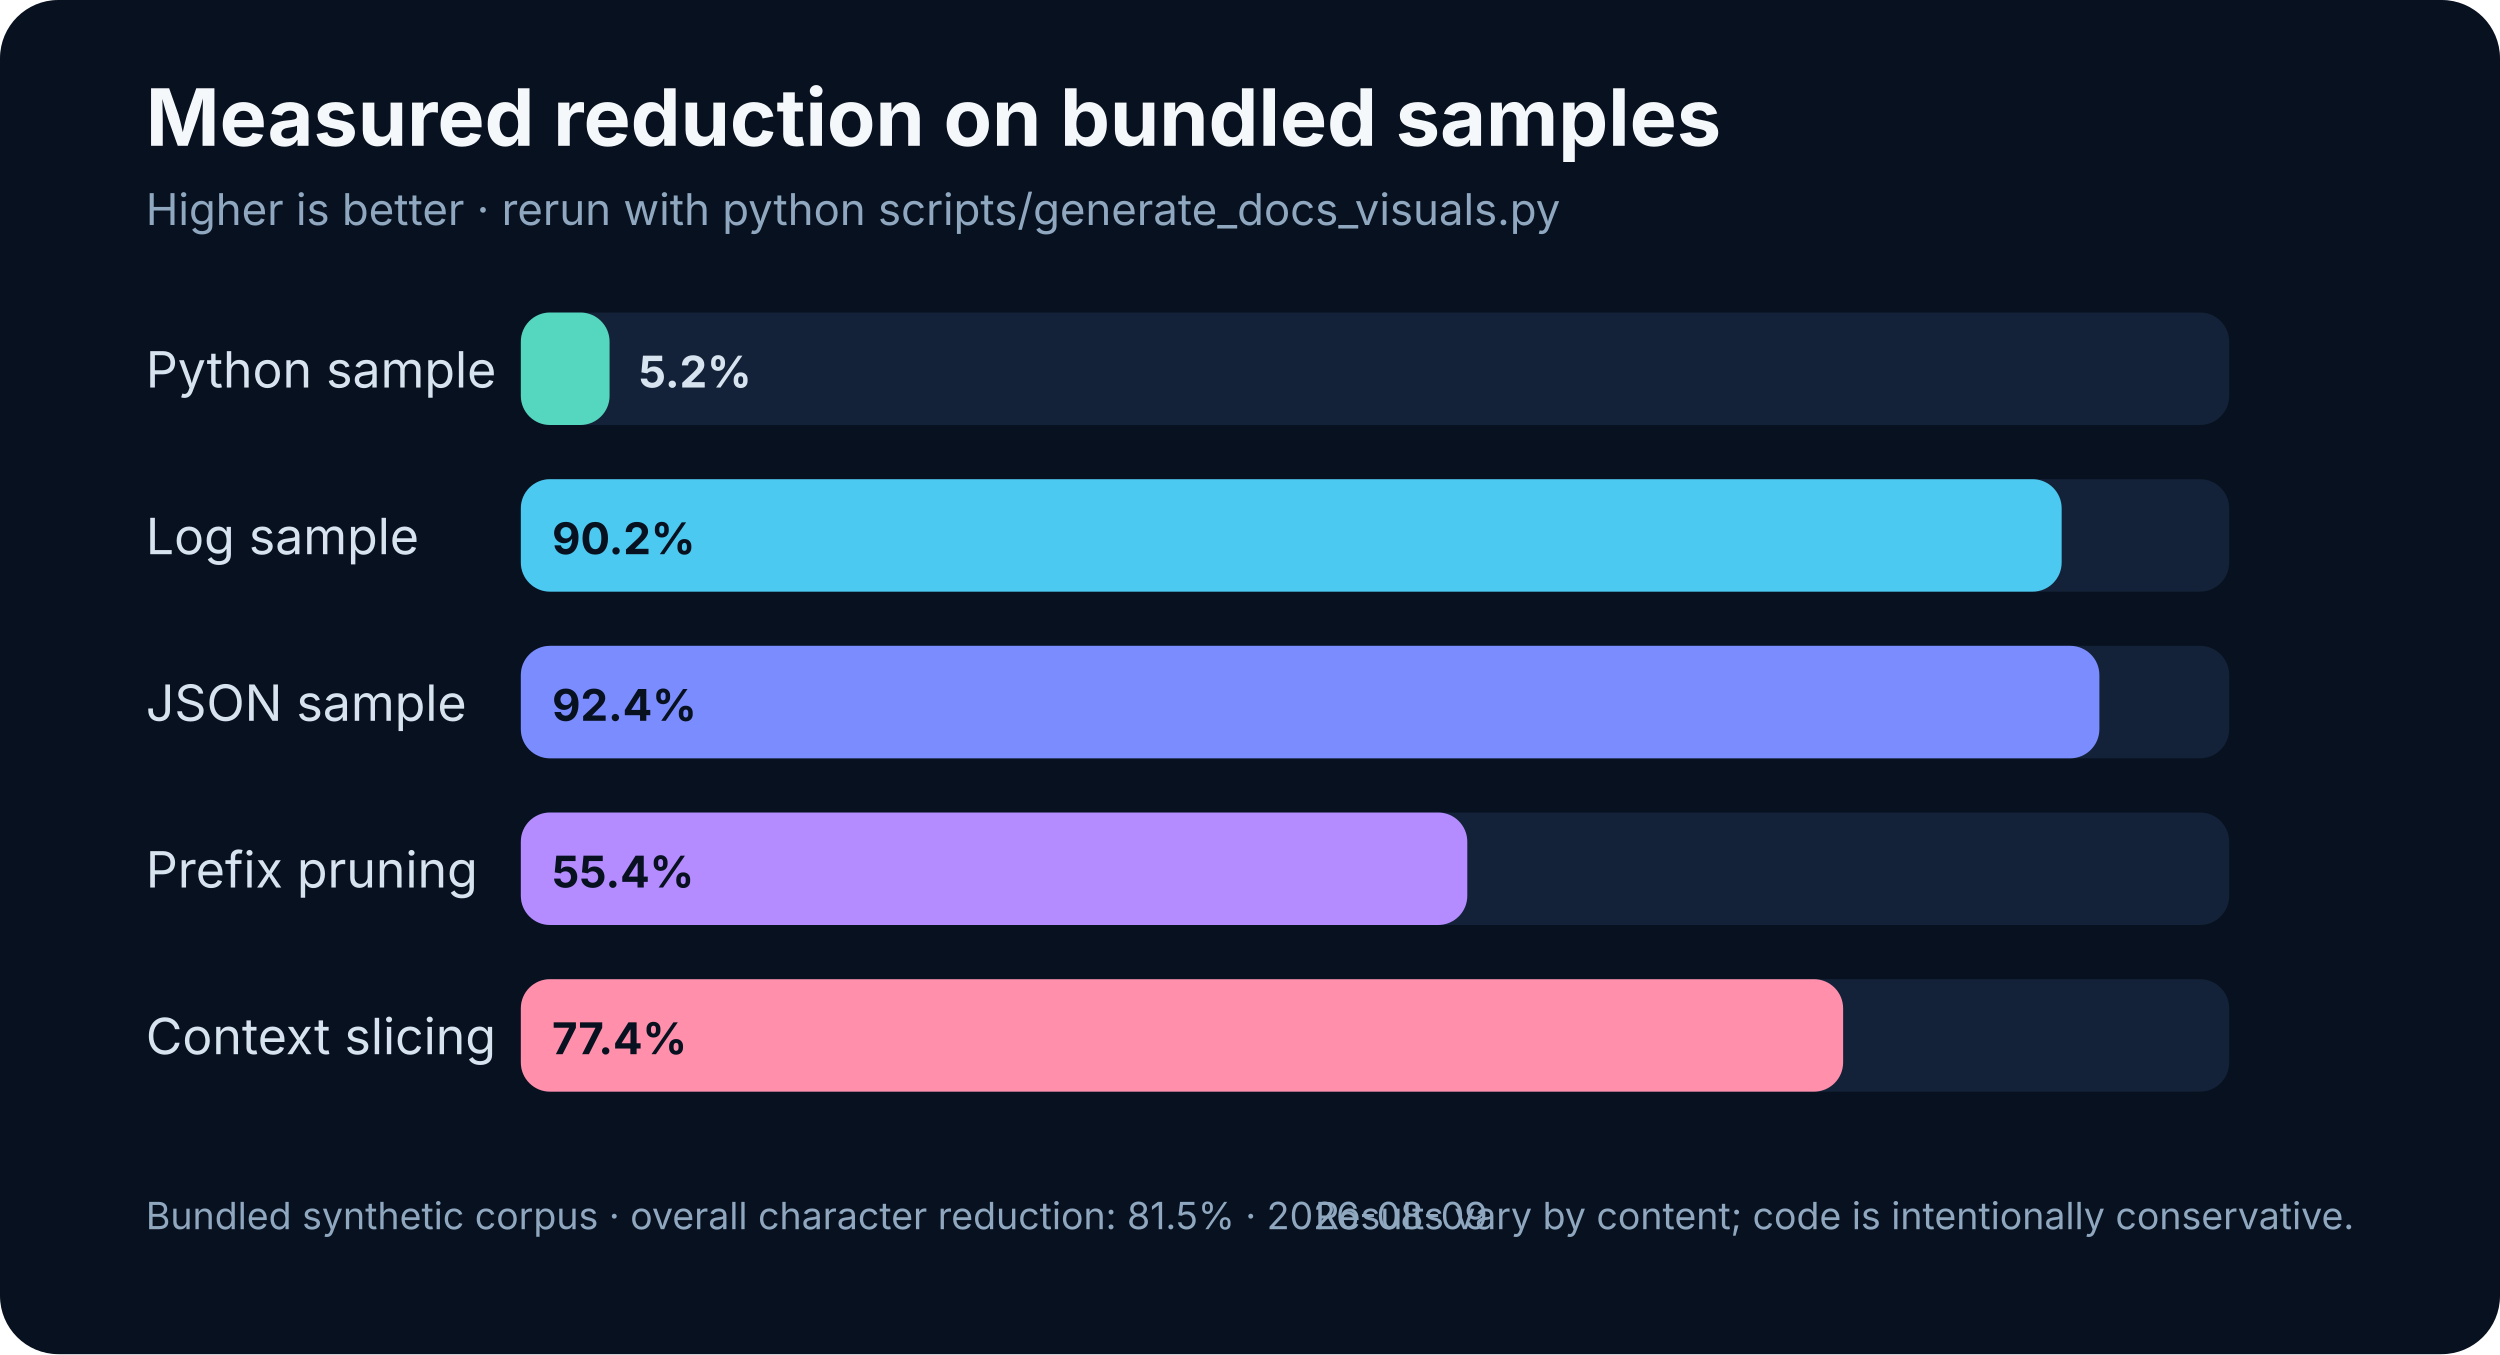
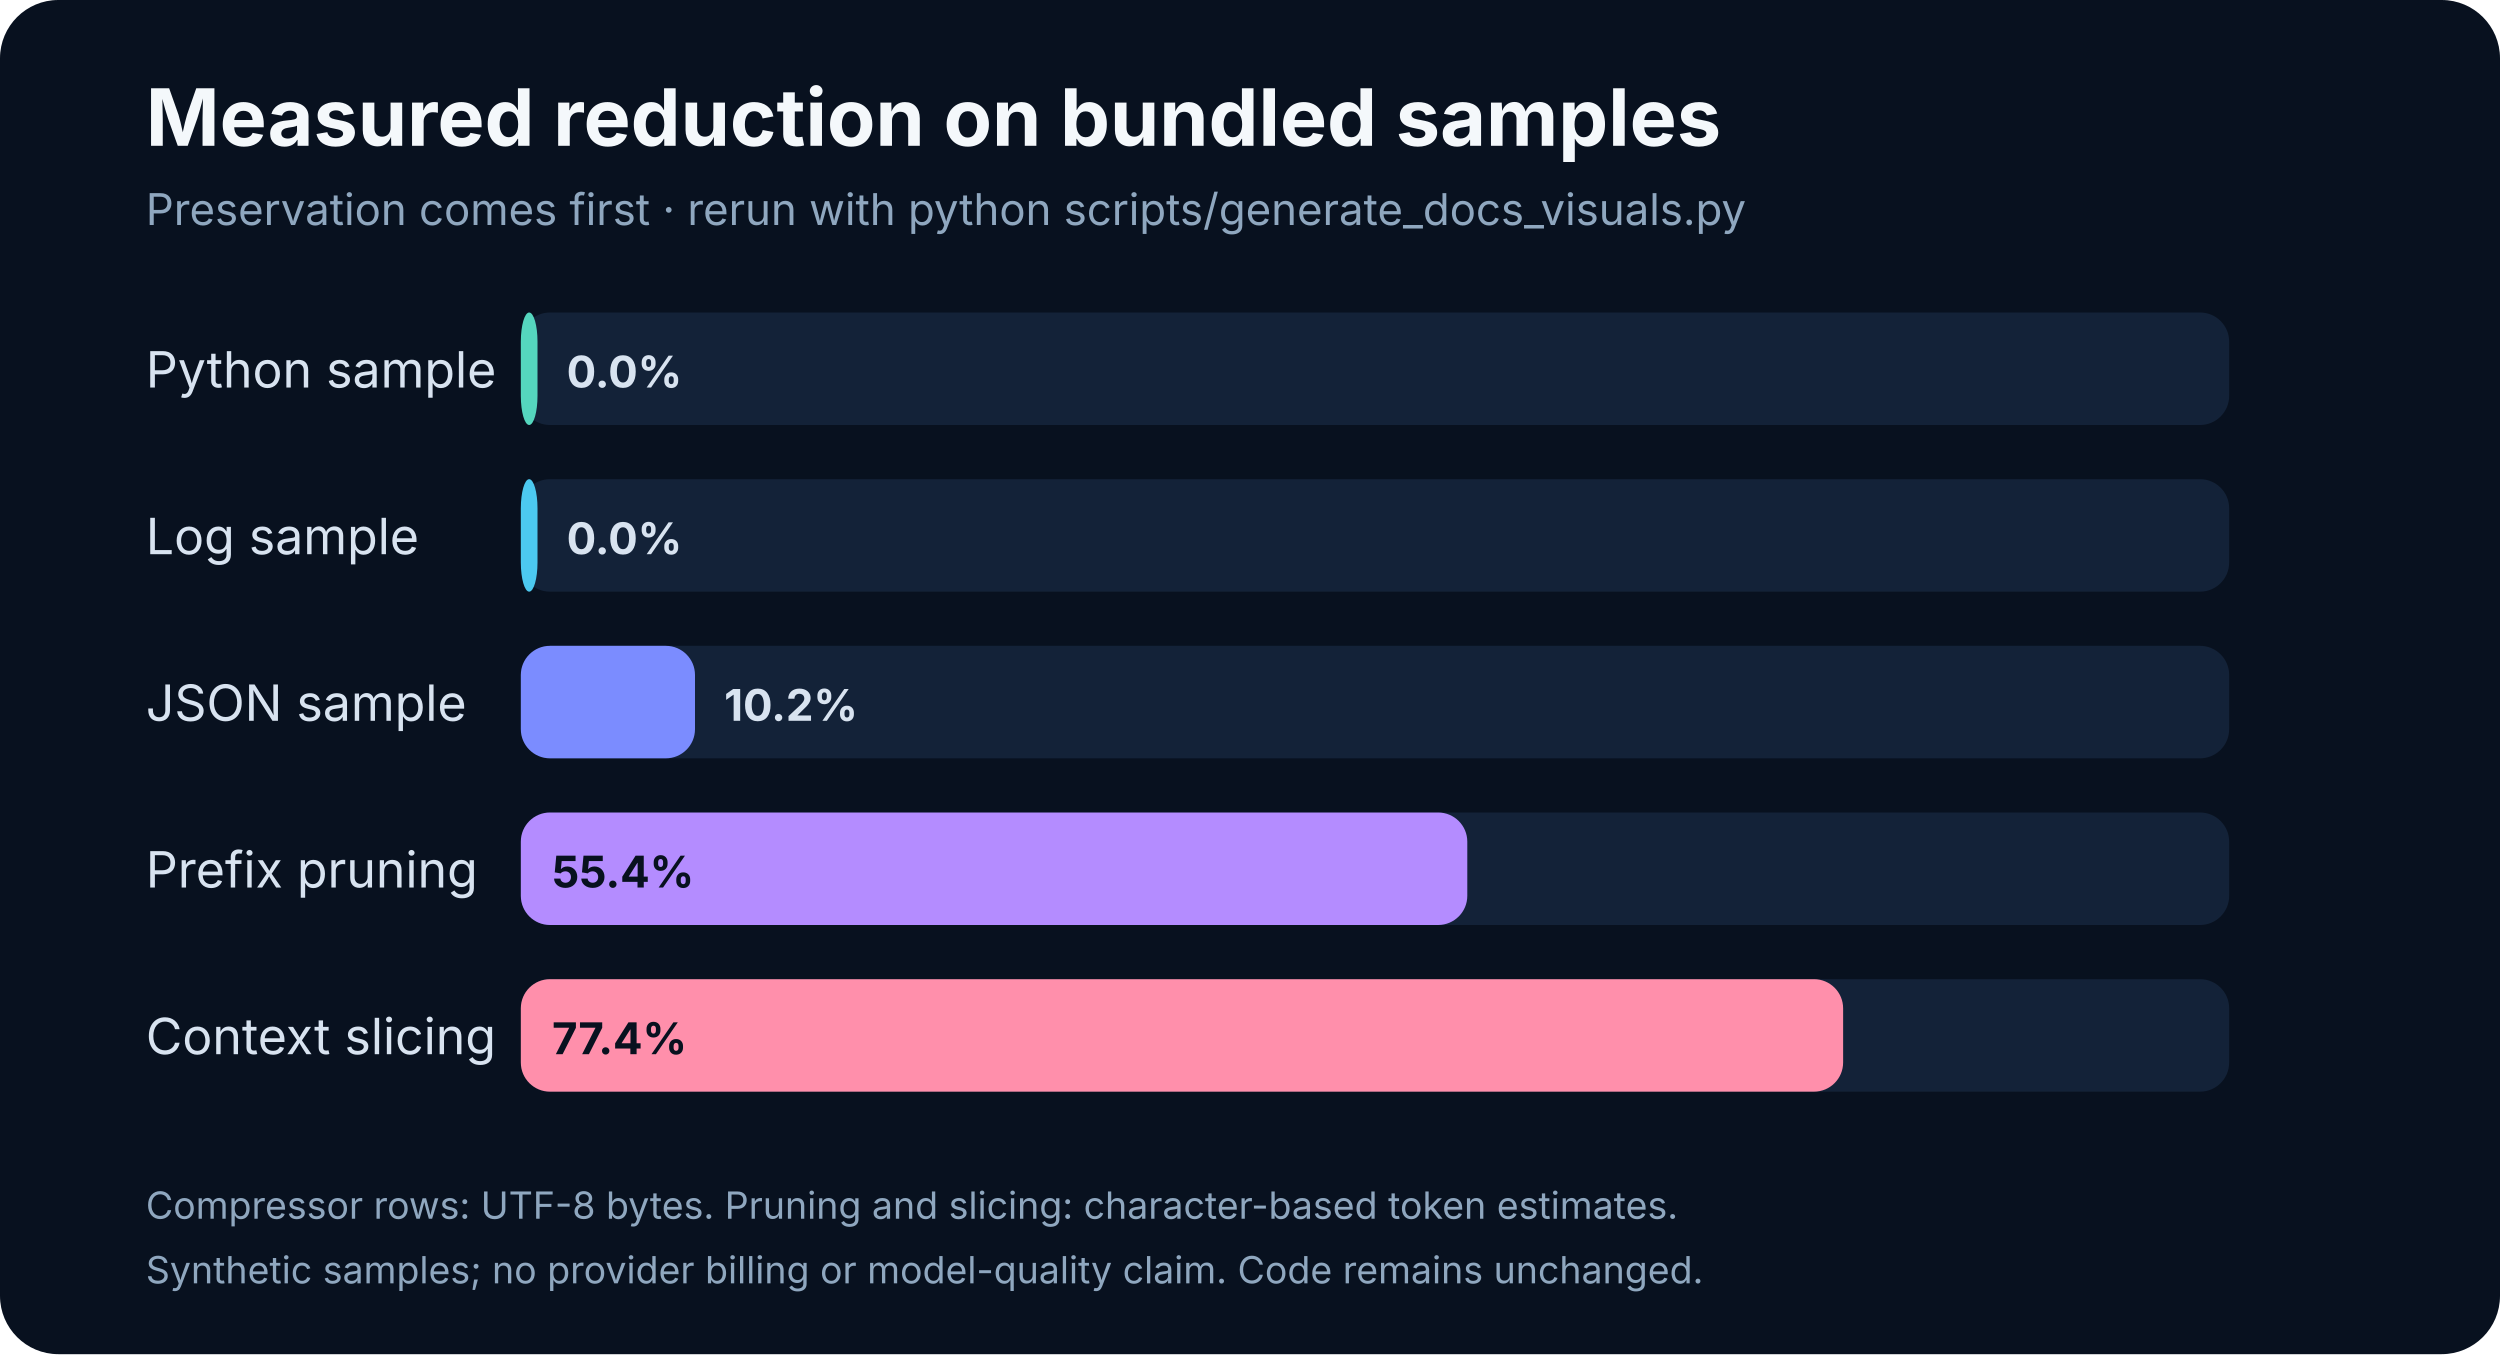
<svg xmlns="http://www.w3.org/2000/svg" width="1200" height="650" viewBox="0 0 1200 650">
  <style>text{font-family:Inter,Segoe UI,Arial,sans-serif}.label{fill:#d8e3f0;font-size:24px}.value{fill:#08111f;font-size:21px;font-weight:700}.outside{fill:#d8e3f0}.note{fill:#8fa7bf;font-size:18px}.title{fill:#f4f8fb;font-size:38px;font-weight:700}.subtitle{fill:#8fa7bf;font-size:21px}</style>
  <rect width="1200" height="650" rx="28" fill="#08111f" />
  <text class="title" x="70" y="70">Measured reduction on bundled samples</text>
-   <text class="subtitle" x="70" y="108">Higher is better · rerun with python scripts/generate_docs_visuals.py</text>
+   <text class="subtitle" x="70" y="108">Preservation comes first · rerun with python scripts/generate_docs_visuals.py</text>
  <text class="label" x="70" y="186">Python sample</text>
  <rect x="250" y="150" width="820" height="54" rx="14" fill="#132238" />
-   <rect x="250" y="150" width="42.6" height="54" rx="14" fill="#55d6be" />
-   <text class="value outside" x="306.6" y="186">5.2%</text>
+   <rect x="250" y="150" width="8.0" height="54" rx="14" fill="#55d6be" />
+   <text class="value outside" x="272.0" y="186">0.0%</text>
  <text class="label" x="70" y="266">Log sample</text>
  <rect x="250" y="230" width="820" height="54" rx="14" fill="#132238" />
-   <rect x="250" y="230" width="739.6" height="54" rx="14" fill="#4cc9f0" />
-   <text class="value" x="265.0" y="266">90.2%</text>
+   <rect x="250" y="230" width="8.0" height="54" rx="14" fill="#4cc9f0" />
+   <text class="value outside" x="272.0" y="266">0.0%</text>
  <text class="label" x="70" y="346">JSON sample</text>
  <rect x="250" y="310" width="820" height="54" rx="14" fill="#132238" />
-   <rect x="250" y="310" width="757.7" height="54" rx="14" fill="#7b8cff" />
-   <text class="value" x="265.0" y="346">92.4%</text>
+   <rect x="250" y="310" width="83.6" height="54" rx="14" fill="#7b8cff" />
+   <text class="value outside" x="347.6" y="346">10.2%</text>
  <text class="label" x="70" y="426">Prefix pruning</text>
  <rect x="250" y="390" width="820" height="54" rx="14" fill="#132238" />
  <rect x="250" y="390" width="454.3" height="54" rx="14" fill="#b48cff" />
  <text class="value" x="265.0" y="426">55.4%</text>
  <text class="label" x="70" y="506">Context slicing</text>
  <rect x="250" y="470" width="820" height="54" rx="14" fill="#132238" />
  <rect x="250" y="470" width="634.7" height="54" rx="14" fill="#ff8fab" />
  <text class="value" x="265.0" y="506">77.4%</text>
-   <text class="note" x="70" y="590">Bundled synthetic corpus · overall character reduction: 81.5% · 2026-08-09</text>
-   <text class="note" x="1130" y="590" text-anchor="end">Results vary by content; code is intentionally conservative.</text>
+   <text class="note" x="70" y="585">Compressor rows: UTF-8 bytes. Pruning and slicing: character-based token estimates.</text>
+   <text class="note" x="70" y="616">Synthetic samples; no provider billing or model-quality claim. Code remains unchanged.</text>
</svg>
